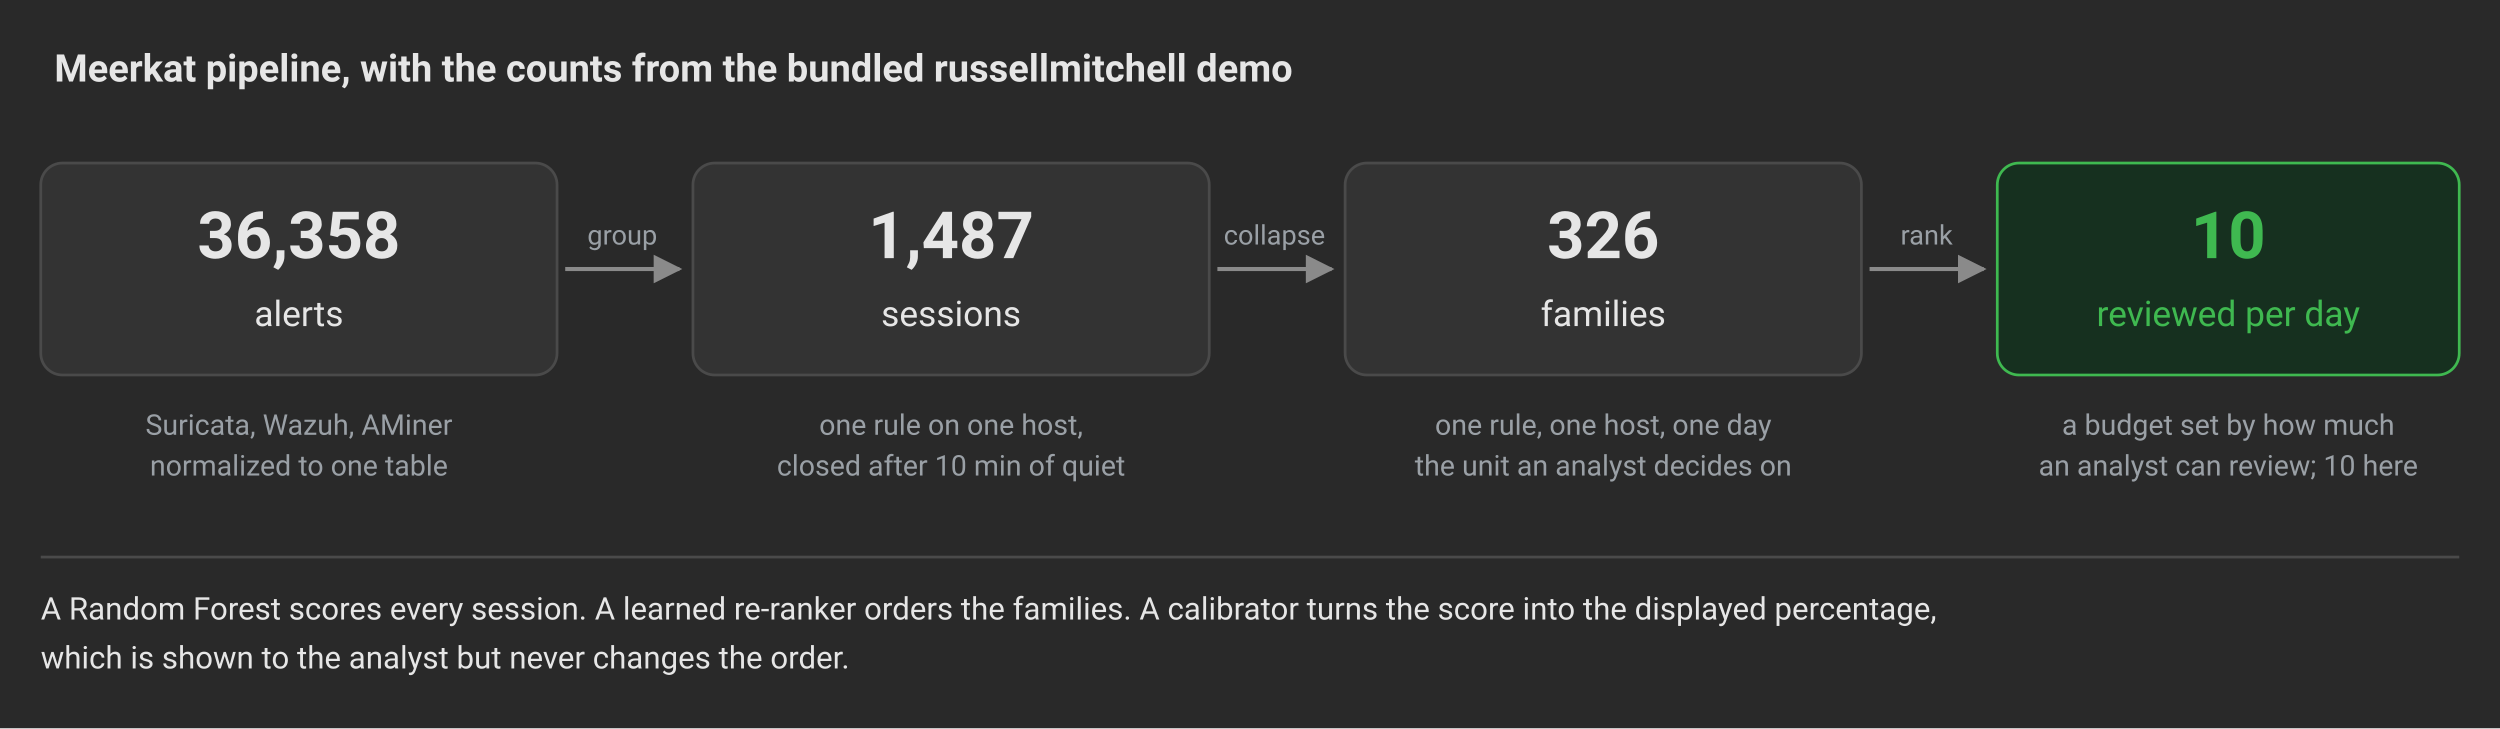
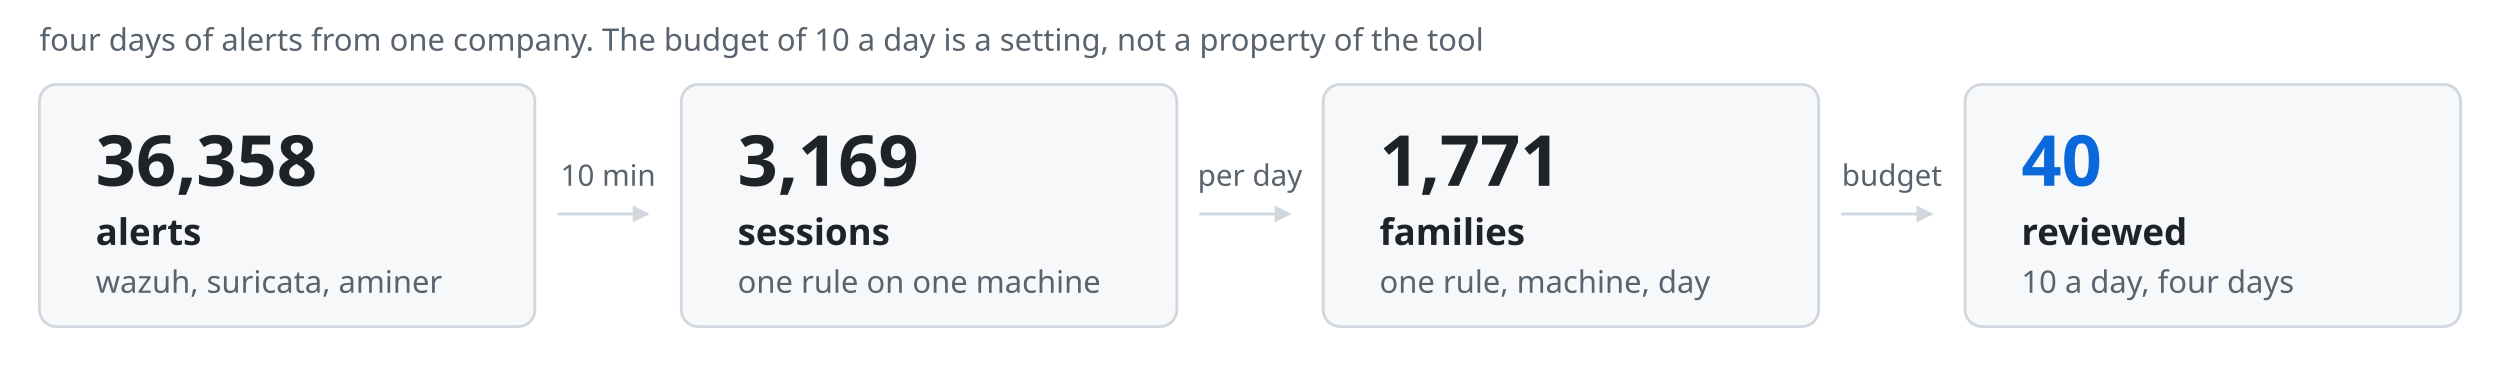
- <svg xmlns="http://www.w3.org/2000/svg" viewBox="0 0 920 268" width="920" height="268" font-family="Segoe UI, Roboto, Helvetica Neue, Helvetica, Arial, sans-serif">
-   <rect x="0" y="0" width="920" height="268" fill="#292929" />
-   <text x="20" y="30" font-size="14" font-weight="600" fill="#e6e6e6">Meerkat pipeline, with the counts from the bundled russellmitchell demo</text>
+ <svg xmlns="http://www.w3.org/2000/svg" viewBox="0 0 888 136" width="888" height="136" role="img" aria-labelledby="t">
+   <style>
+     text { font-family: -apple-system, BlinkMacSystemFont, "Segoe UI", "Noto Sans", Helvetica, Arial, sans-serif; }
+     .box  { fill: #f6f8fa; stroke: #d0d7de; }
+     .num  { fill: #1f2328; font-size: 25px; font-weight: 600; }
+     .last { fill: #0969da; }
+     .name { fill: #1f2328; font-size: 13px; font-weight: 600; }
+     .note { fill: #59636e; font-size: 11px; }
+     .edge { stroke: #d0d7de; }
+     .head { fill: #d0d7de; }
+     .step { fill: #59636e; font-size: 10.5px; }
+     @media (prefers-color-scheme: dark) {
+       .box  { fill: #161b22; stroke: #30363d; }
+       .num  { fill: #e6edf3; }
+       .last { fill: #4493f8; }
+       .name { fill: #e6edf3; }
+       .note { fill: #8b949e; }
+       .edge { stroke: #30363d; }
+       .head { fill: #30363d; }
+       .step { fill: #8b949e; }
+     }
+   </style>
  <defs>
-     <marker id="arrow" viewBox="0 0 10 10" refX="9" refY="5" markerWidth="7" markerHeight="7" orient="auto-start-reverse">
-       <path d="M 0 0 L 10 5 L 0 10 z" fill="#8a8a8a" />
+     <marker id="a" viewBox="0 0 8 8" refX="7" refY="4" markerWidth="6" markerHeight="6" orient="auto">
+       <path class="head" d="M0 0 L8 4 L0 8 z" />
    </marker>
  </defs>
-   <rect x="15" y="60" width="190" height="78" rx="8" fill="#333333" stroke="#4a4a4a" />
-   <text x="110" y="95" text-anchor="middle" font-size="24" font-weight="700" fill="#e6e6e6">36,358</text>
-   <text x="110" y="120" text-anchor="middle" font-size="13" fill="#e6e6e6">alerts</text>
-   <text x="110" y="160" text-anchor="middle" font-size="10.5" fill="#9aa0a6">Suricata, Wazuh, AMiner</text>
-   <text x="110" y="175" text-anchor="middle" font-size="10.5" fill="#9aa0a6">normalized to one table</text>
-   <rect x="255" y="60" width="190" height="78" rx="8" fill="#333333" stroke="#4a4a4a" />
-   <text x="350" y="95" text-anchor="middle" font-size="24" font-weight="700" fill="#e6e6e6">1,487</text>
-   <text x="350" y="120" text-anchor="middle" font-size="13" fill="#e6e6e6">sessions</text>
-   <text x="350" y="160" text-anchor="middle" font-size="10.5" fill="#9aa0a6">one rule on one host,</text>
-   <text x="350" y="175" text-anchor="middle" font-size="10.5" fill="#9aa0a6">closed after 10 min of quiet</text>
-   <rect x="495" y="60" width="190" height="78" rx="8" fill="#333333" stroke="#4a4a4a" />
-   <text x="590" y="95" text-anchor="middle" font-size="24" font-weight="700" fill="#e6e6e6">326</text>
-   <text x="590" y="120" text-anchor="middle" font-size="13" fill="#e6e6e6">families</text>
-   <text x="590" y="160" text-anchor="middle" font-size="10.5" fill="#9aa0a6">one rule, one host, one day</text>
-   <text x="590" y="175" text-anchor="middle" font-size="10.5" fill="#9aa0a6">the unit an analyst decides on</text>
-   <rect x="735" y="60" width="170" height="78" rx="8" fill="#16301f" stroke="#3fb950" />
-   <text x="820" y="95" text-anchor="middle" font-size="24" font-weight="700" fill="#3fb950">10</text>
-   <text x="820" y="120" text-anchor="middle" font-size="13" fill="#3fb950">reviewed per day</text>
-   <text x="820" y="160" text-anchor="middle" font-size="10.5" fill="#9aa0a6">a budget set by how much</text>
-   <text x="820" y="175" text-anchor="middle" font-size="10.5" fill="#9aa0a6">an analyst can review; 10 here</text>
-   <line x1="208" y1="99" x2="250" y2="99" stroke="#8a8a8a" stroke-width="1.5" marker-end="url(#arrow)" />
-   <text x="229" y="90" text-anchor="middle" font-size="10" fill="#9aa0a6">group</text>
-   <line x1="448" y1="99" x2="490" y2="99" stroke="#8a8a8a" stroke-width="1.5" marker-end="url(#arrow)" />
-   <text x="469" y="90" text-anchor="middle" font-size="10" fill="#9aa0a6">collapse</text>
-   <line x1="688" y1="99" x2="730" y2="99" stroke="#8a8a8a" stroke-width="1.5" marker-end="url(#arrow)" />
-   <text x="709" y="90" text-anchor="middle" font-size="10" fill="#9aa0a6">rank</text>
-   <line x1="15" y1="205" x2="905" y2="205" stroke="#4a4a4a" />
-   <text x="15" y="228" font-size="11.5" fill="#e6e6e6">A Random Forest scores every session. A learned re-ranker orders the families. A calibrator turns the score into the displayed percentage,</text>
-   <text x="15" y="246" font-size="11.5" fill="#e6e6e6">which is shown to the analyst but never changes the order.</text>
+   <text class="note" x="14" y="18">four days of alerts from one company. The budget of 10 a day is a setting, not a property of the tool</text>
+   <rect class="box" x="14" y="30" width="176" height="86" rx="6" />
+   <text class="num" x="34" y="66">36,358</text>
+   <text class="name" x="34" y="87">alerts</text>
+   <text class="note" x="34" y="104">wazuh, suricata, aminer</text>
+   <rect class="box" x="242" y="30" width="176" height="86" rx="6" />
+   <text class="num" x="262" y="66">3,169</text>
+   <text class="name" x="262" y="87">sessions</text>
+   <text class="note" x="262" y="104">one rule on one machine</text>
+   <rect class="box" x="470" y="30" width="176" height="86" rx="6" />
+   <text class="num" x="490" y="66">1,771</text>
+   <text class="name" x="490" y="87">families</text>
+   <text class="note" x="490" y="104">one rule, machine, day</text>
+   <rect class="box" x="698" y="30" width="176" height="86" rx="6" />
+   <text class="num last" x="718" y="66">40</text>
+   <text class="name" x="718" y="87">reviewed</text>
+   <text class="note" x="718" y="104">10 a day, four days</text>
+   <text class="step" x="216" y="66" text-anchor="middle">10 min</text>
+   <line class="edge" x1="198" y1="76" x2="230" y2="76" marker-end="url(#a)" />
+   <text class="step" x="444" y="66" text-anchor="middle">per day</text>
+   <line class="edge" x1="426" y1="76" x2="458" y2="76" marker-end="url(#a)" />
+   <text class="step" x="672" y="66" text-anchor="middle">budget</text>
+   <line class="edge" x1="654" y1="76" x2="686" y2="76" marker-end="url(#a)" />
</svg>
